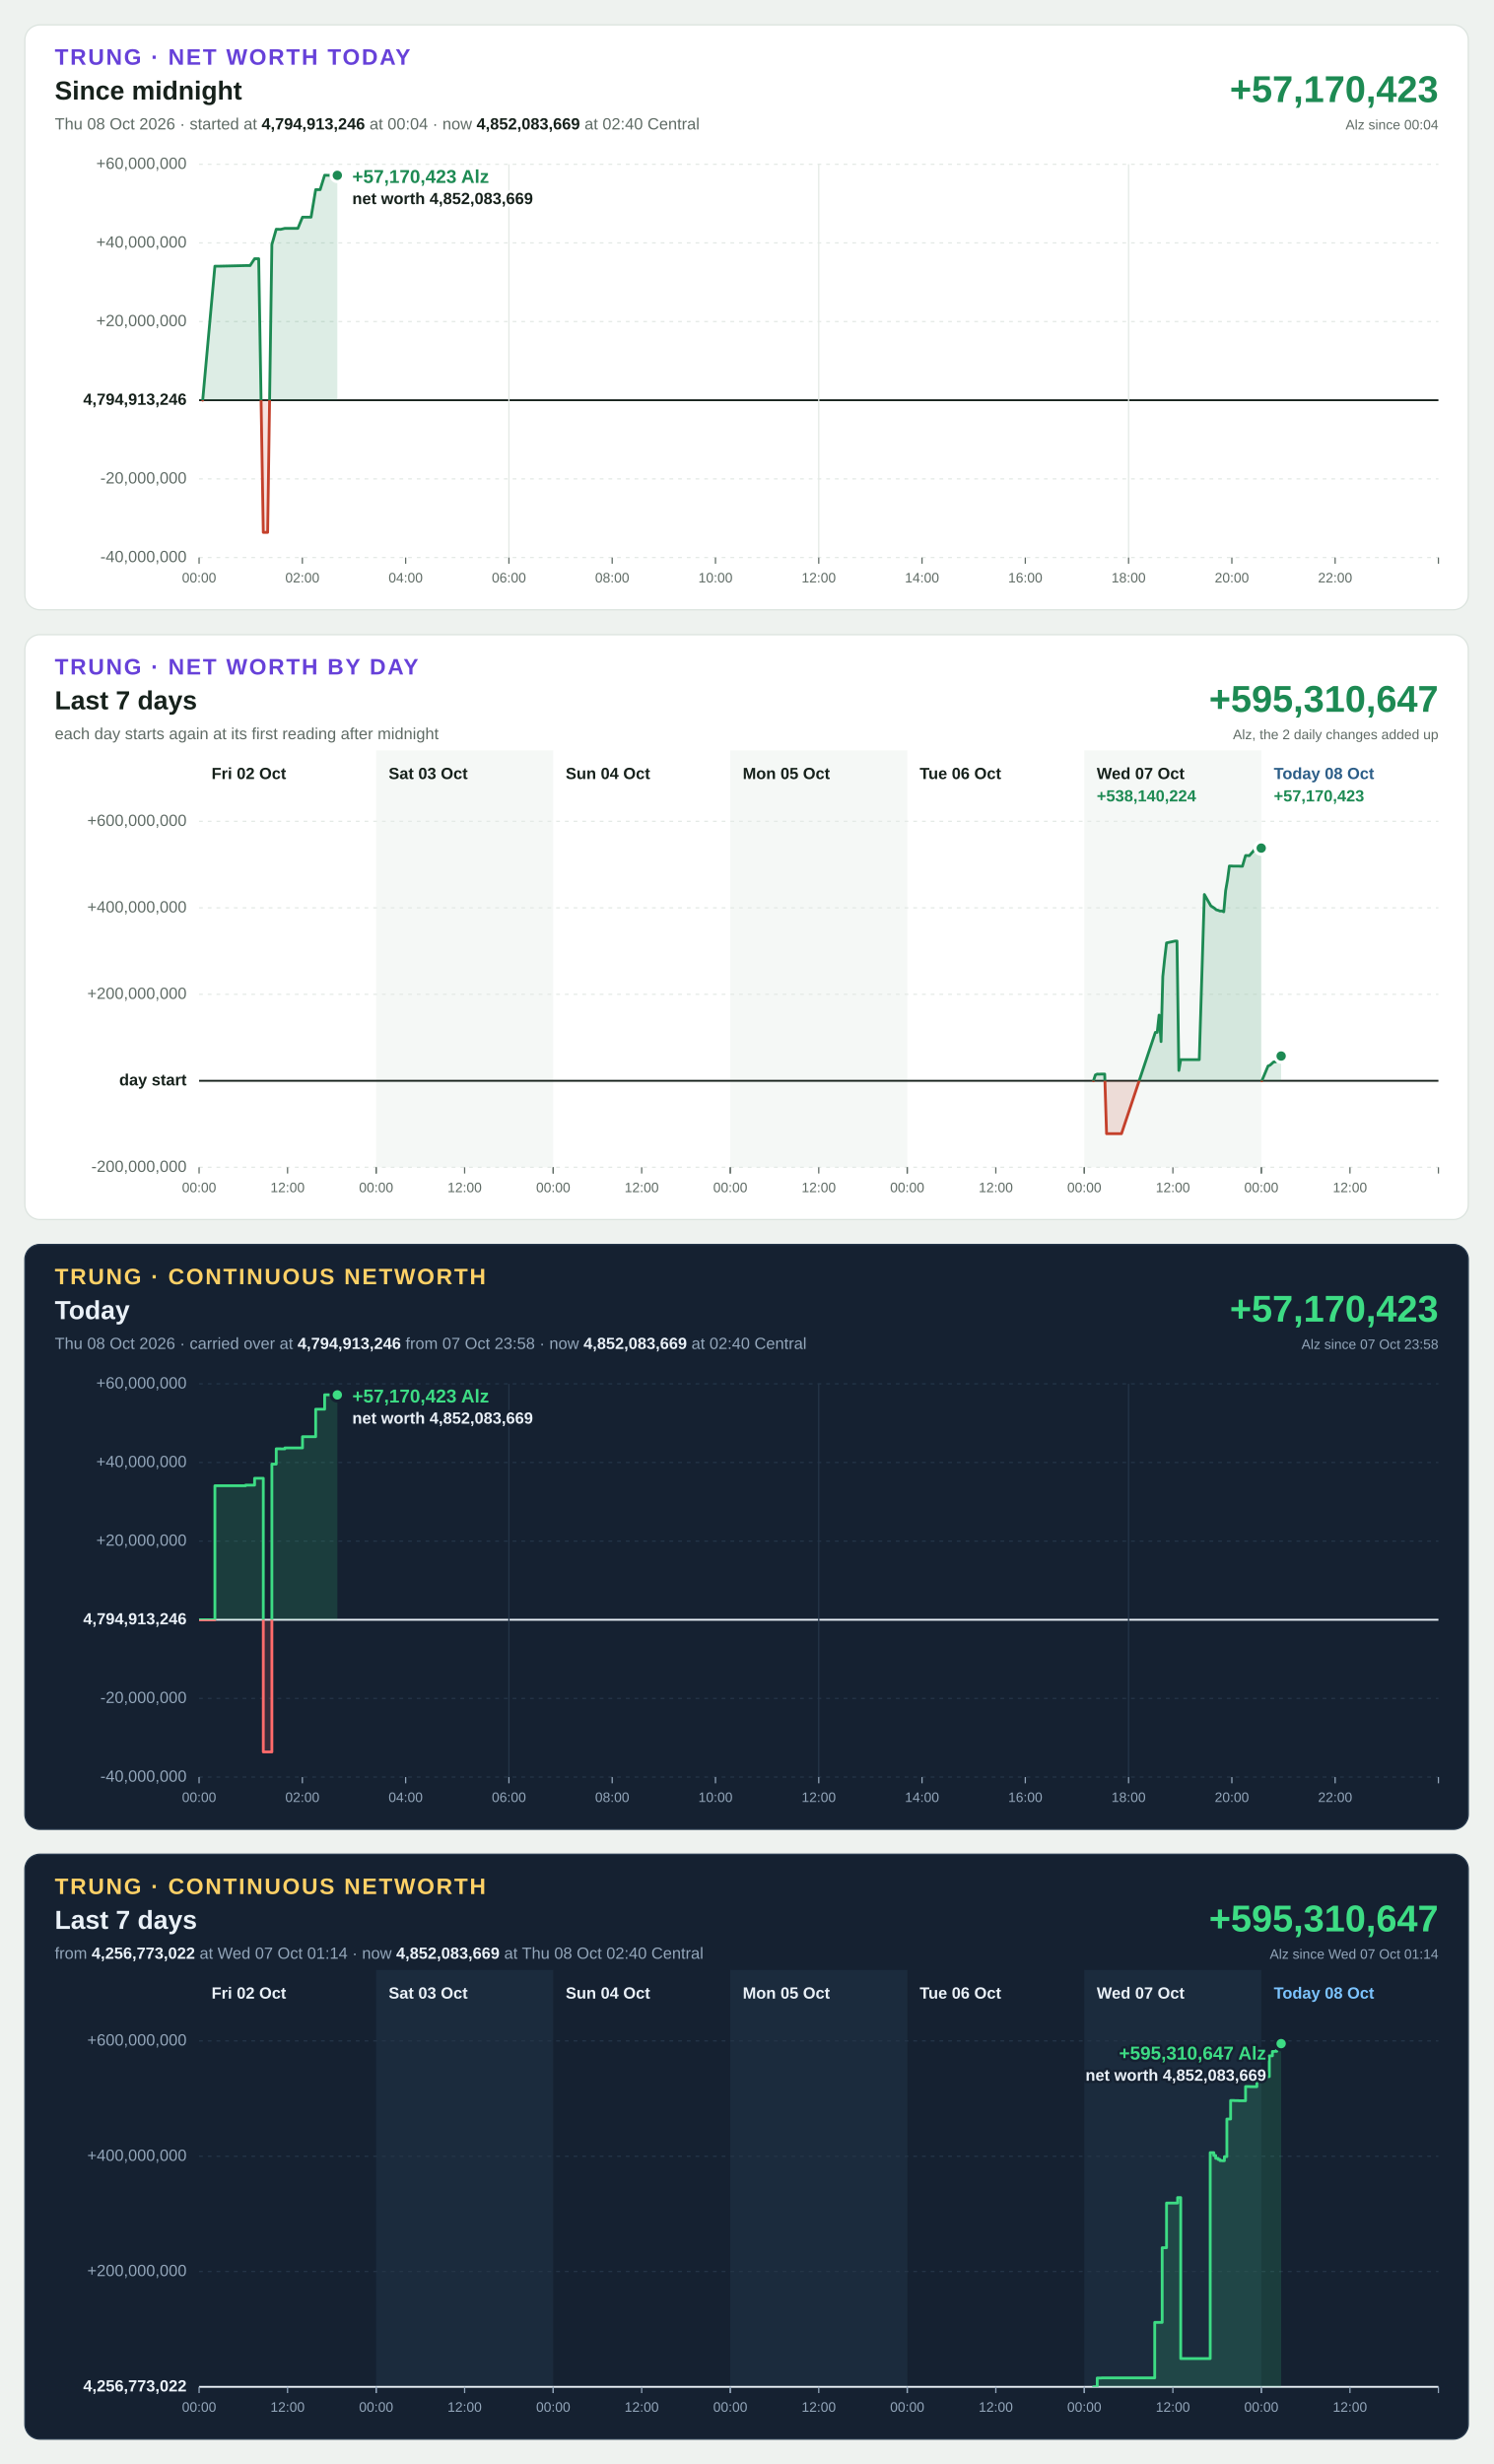
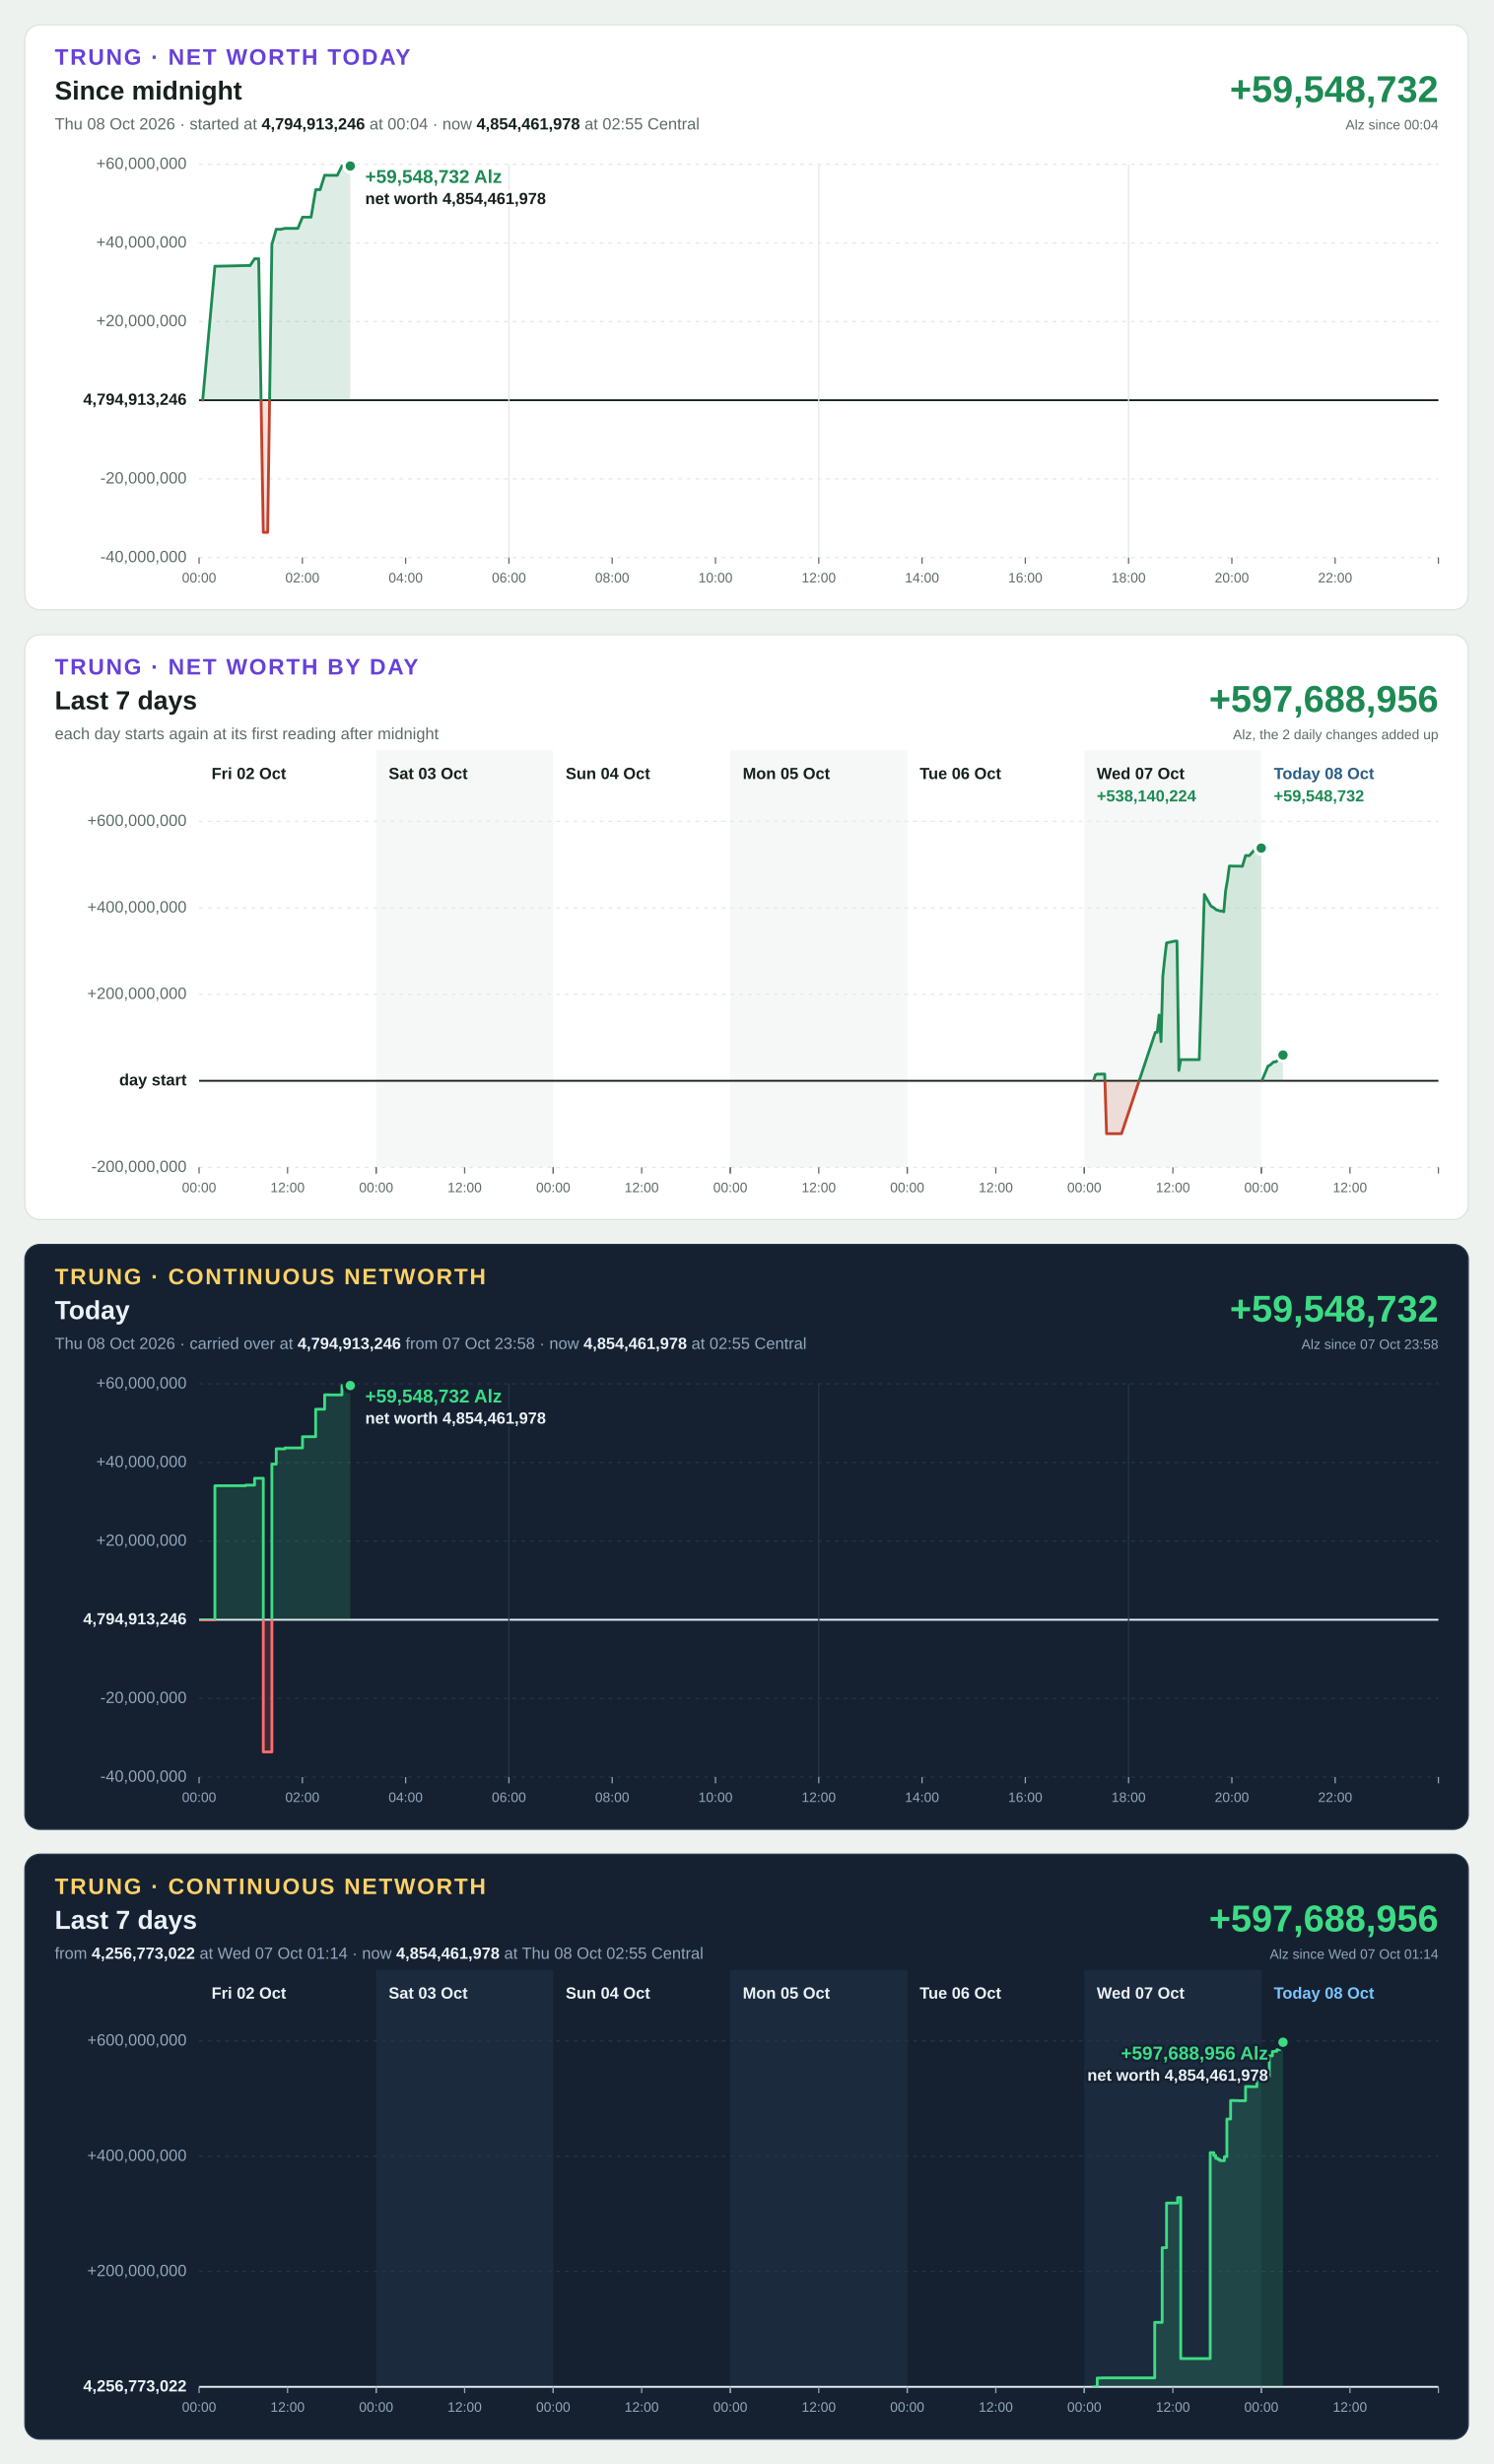
<svg xmlns="http://www.w3.org/2000/svg" width="1200" height="1980" viewBox="0 0 1200 1980" font-family="Segoe UI, Helvetica Neue, Arial, sans-serif" font-size="13" style="font-variant-numeric: tabular-nums">
  <rect width="1200" height="1980" fill="#eef2ef" />
  <g transform="translate(20,20)">
    <rect width="1160" height="470" rx="12" fill="#ffffff" stroke="#dbe3de" />
    <text x="24" y="32" font-size="18" font-weight="700" letter-spacing="1.4" fill="#6741d9">TRUNG · NET WORTH TODAY</text>
    <text x="24" y="60" font-size="21" font-weight="700" fill="#16211b">Since midnight</text>
-     <text x="24" y="84" fill="#5f6b65">Thu 08 Oct 2026 · started at <tspan font-weight="700" fill="#16211b">4,794,913,246</tspan> at 00:04 · now <tspan font-weight="700" fill="#16211b">4,852,083,669</tspan> at 02:40 Central</text>
-     <text x="1136" y="62" font-size="30" font-weight="700" text-anchor="end" fill="#1d8a53">+57,170,423</text>
+     <text x="24" y="84" fill="#5f6b65">Thu 08 Oct 2026 · started at <tspan font-weight="700" fill="#16211b">4,794,913,246</tspan> at 00:04 · now <tspan font-weight="700" fill="#16211b">4,854,461,978</tspan> at 02:55 Central</text>
+     <text x="1136" y="62" font-size="30" font-weight="700" text-anchor="end" fill="#1d8a53">+59,548,732</text>
    <text x="1136" y="84" font-size="11" text-anchor="end" fill="#5f6b65">Alz since 00:04</text>
    <line x1="140" x2="1136" y1="428.0" y2="428.0" stroke="#e3e9e5" stroke-width="1" stroke-dasharray="3 4" />
    <text x="130" y="428.0" text-anchor="end" dominant-baseline="middle" font-weight="400" fill="#5f6b65">-40,000,000</text>
    <line x1="140" x2="1136" y1="364.8" y2="364.8" stroke="#e3e9e5" stroke-width="1" stroke-dasharray="3 4" />
    <text x="130" y="364.8" text-anchor="end" dominant-baseline="middle" font-weight="400" fill="#5f6b65">-20,000,000</text>
    <line x1="140" x2="1136" y1="301.6" y2="301.6" stroke="#16211b" stroke-width="1.5" />
    <text x="130" y="301.6" text-anchor="end" dominant-baseline="middle" font-weight="700" fill="#16211b">4,794,913,246</text>
    <line x1="140" x2="1136" y1="238.4" y2="238.4" stroke="#e3e9e5" stroke-width="1" stroke-dasharray="3 4" />
    <text x="130" y="238.4" text-anchor="end" dominant-baseline="middle" font-weight="400" fill="#5f6b65">+20,000,000</text>
    <line x1="140" x2="1136" y1="175.2" y2="175.2" stroke="#e3e9e5" stroke-width="1" stroke-dasharray="3 4" />
    <text x="130" y="175.2" text-anchor="end" dominant-baseline="middle" font-weight="400" fill="#5f6b65">+40,000,000</text>
    <line x1="140" x2="1136" y1="112.0" y2="112.0" stroke="#e3e9e5" stroke-width="1" stroke-dasharray="3 4" />
    <text x="130" y="112.0" text-anchor="end" dominant-baseline="middle" font-weight="400" fill="#5f6b65">+60,000,000</text>
    <line x1="140.0" x2="140.0" y1="428" y2="433" stroke="#5f6b65" stroke-width="1" />
    <text x="140.0" y="448" font-size="11" text-anchor="middle" fill="#5f6b65">00:00</text>
    <line x1="223.0" x2="223.0" y1="428" y2="433" stroke="#5f6b65" stroke-width="1" />
    <text x="223.0" y="448" font-size="11" text-anchor="middle" fill="#5f6b65">02:00</text>
    <line x1="306.0" x2="306.0" y1="428" y2="433" stroke="#5f6b65" stroke-width="1" />
    <text x="306.0" y="448" font-size="11" text-anchor="middle" fill="#5f6b65">04:00</text>
    <line x1="389.0" x2="389.0" y1="112" y2="428" stroke="#e3e9e5" stroke-width="1" />
    <line x1="389.0" x2="389.0" y1="428" y2="433" stroke="#5f6b65" stroke-width="1" />
    <text x="389.0" y="448" font-size="11" text-anchor="middle" fill="#5f6b65">06:00</text>
    <line x1="472.0" x2="472.0" y1="428" y2="433" stroke="#5f6b65" stroke-width="1" />
    <text x="472.0" y="448" font-size="11" text-anchor="middle" fill="#5f6b65">08:00</text>
    <line x1="555.0" x2="555.0" y1="428" y2="433" stroke="#5f6b65" stroke-width="1" />
    <text x="555.0" y="448" font-size="11" text-anchor="middle" fill="#5f6b65">10:00</text>
    <line x1="638.0" x2="638.0" y1="112" y2="428" stroke="#e3e9e5" stroke-width="1" />
    <line x1="638.0" x2="638.0" y1="428" y2="433" stroke="#5f6b65" stroke-width="1" />
    <text x="638.0" y="448" font-size="11" text-anchor="middle" fill="#5f6b65">12:00</text>
    <line x1="721.0" x2="721.0" y1="428" y2="433" stroke="#5f6b65" stroke-width="1" />
    <text x="721.0" y="448" font-size="11" text-anchor="middle" fill="#5f6b65">14:00</text>
    <line x1="804.0" x2="804.0" y1="428" y2="433" stroke="#5f6b65" stroke-width="1" />
    <text x="804.0" y="448" font-size="11" text-anchor="middle" fill="#5f6b65">16:00</text>
    <line x1="887.0" x2="887.0" y1="112" y2="428" stroke="#e3e9e5" stroke-width="1" />
    <line x1="887.0" x2="887.0" y1="428" y2="433" stroke="#5f6b65" stroke-width="1" />
    <text x="887.0" y="448" font-size="11" text-anchor="middle" fill="#5f6b65">18:00</text>
    <line x1="970.0" x2="970.0" y1="428" y2="433" stroke="#5f6b65" stroke-width="1" />
    <text x="970.0" y="448" font-size="11" text-anchor="middle" fill="#5f6b65">20:00</text>
    <line x1="1053.0" x2="1053.0" y1="428" y2="433" stroke="#5f6b65" stroke-width="1" />
    <text x="1053.0" y="448" font-size="11" text-anchor="middle" fill="#5f6b65">22:00</text>
    <line x1="1136.0" x2="1136.0" y1="428" y2="433" stroke="#5f6b65" stroke-width="1" />
    <defs>
-       <path id="shape-today" d="M142.9 301.6L142.9 301.6L152.7 193.9L156.2 193.9L177.4 193.4L181.0 193.4L184.6 187.9L187.9 187.9L191.6 407.8L195.1 407.8L198.5 176.5L202.0 164.2L205.6 164.3L208.9 163.5L212.6 163.5L216.2 163.5L219.4 163.5L223.1 154.5L226.6 154.5L230.0 154.5L233.7 132.4L237.3 132.4L240.9 120.8L244.4 120.9L248.0 120.9L251.1 120.9L251.1 301.6Z" />
-       <path id="line-today" d="M142.9 301.6L152.7 193.9L156.2 193.9L177.4 193.4L181.0 193.4L184.6 187.9L187.9 187.9L191.6 407.8L195.1 407.8L198.5 176.5L202.0 164.2L205.6 164.3L208.9 163.5L212.6 163.5L216.2 163.5L219.4 163.5L223.1 154.5L226.6 154.5L230.0 154.5L233.7 132.4L237.3 132.4L240.9 120.8L244.4 120.9L248.0 120.9L251.1 120.9" />
+       <path id="shape-today" d="M142.9 301.6L142.9 301.6L152.7 193.9L156.2 193.9L177.4 193.4L181.0 193.4L184.6 187.9L187.9 187.9L191.6 407.8L195.1 407.8L198.5 176.5L202.0 164.2L205.6 164.3L208.9 163.5L212.6 163.5L216.2 163.5L219.4 163.5L223.1 154.5L226.6 154.5L230.0 154.5L233.7 132.4L237.3 132.4L240.9 120.8L244.4 120.9L248.0 120.9L251.1 120.9L254.8 113.4L258.4 113.4L261.5 113.4L261.5 301.6Z" />
+       <path id="line-today" d="M142.9 301.6L152.7 193.9L156.2 193.9L177.4 193.4L181.0 193.4L184.6 187.9L187.9 187.9L191.6 407.8L195.1 407.8L198.5 176.5L202.0 164.2L205.6 164.3L208.9 163.5L212.6 163.5L216.2 163.5L219.4 163.5L223.1 154.5L226.6 154.5L230.0 154.5L233.7 132.4L237.3 132.4L240.9 120.8L244.4 120.9L248.0 120.9L251.1 120.9L254.8 113.4L258.4 113.4L261.5 113.4" />
      <clipPath id="up-today">
        <rect x="140" y="112" width="996" height="189.6" />
      </clipPath>
      <clipPath id="down-today">
        <rect x="140" y="301.6" width="996" height="126.4" />
      </clipPath>
    </defs>
    <use href="#shape-today" fill="#1d8a53" fill-opacity="0.15" clip-path="url(#up-today)" />
    <use href="#line-today" fill="none" stroke="#1d8a53" stroke-width="2.25" stroke-linejoin="round" stroke-linecap="round" clip-path="url(#up-today)" />
    <use href="#shape-today" fill="#c4402b" fill-opacity="0.15" clip-path="url(#down-today)" />
    <use href="#line-today" fill="none" stroke="#c4402b" stroke-width="2.25" stroke-linejoin="round" stroke-linecap="round" clip-path="url(#down-today)" />
-     <circle cx="251.1" cy="120.9" r="5" fill="#1d8a53" stroke="#ffffff" stroke-width="2.5" />
-     <text x="263.1" y="127.0" text-anchor="start" font-size="15" font-weight="700" fill="#1d8a53" stroke="#ffffff" stroke-width="4" stroke-linejoin="round" paint-order="stroke">+57,170,423 Alz</text>
-     <text x="263.1" y="144.0" text-anchor="start" font-size="13" font-weight="600" fill="#16211b" stroke="#ffffff" stroke-width="4" stroke-linejoin="round" paint-order="stroke">net worth 4,852,083,669</text>
+     <circle cx="261.5" cy="113.4" r="5" fill="#1d8a53" stroke="#ffffff" stroke-width="2.5" />
+     <text x="273.5" y="127.0" text-anchor="start" font-size="15" font-weight="700" fill="#1d8a53" stroke="#ffffff" stroke-width="4" stroke-linejoin="round" paint-order="stroke">+59,548,732 Alz</text>
+     <text x="273.5" y="144.0" text-anchor="start" font-size="13" font-weight="600" fill="#16211b" stroke="#ffffff" stroke-width="4" stroke-linejoin="round" paint-order="stroke">net worth 4,854,461,978</text>
  </g>
  <g transform="translate(20,510)">
    <rect width="1160" height="470" rx="12" fill="#ffffff" stroke="#dbe3de" />
    <text x="24" y="32" font-size="18" font-weight="700" letter-spacing="1.4" fill="#6741d9">TRUNG · NET WORTH BY DAY</text>
    <text x="24" y="60" font-size="21" font-weight="700" fill="#16211b">Last 7 days</text>
    <text x="24" y="84" fill="#5f6b65">each day starts again at its first reading after midnight</text>
-     <text x="1136" y="62" font-size="30" font-weight="700" text-anchor="end" fill="#1d8a53">+595,310,647</text>
+     <text x="1136" y="62" font-size="30" font-weight="700" text-anchor="end" fill="#1d8a53">+597,688,956</text>
    <text x="1136" y="84" font-size="11" text-anchor="end" fill="#5f6b65">Alz, the 2 daily changes added up</text>
    <rect x="282.3" y="93" width="142.3" height="335" fill="#f5f8f6" />
    <rect x="566.9" y="93" width="142.3" height="335" fill="#f5f8f6" />
    <rect x="851.4" y="93" width="142.3" height="335" fill="#f5f8f6" />
    <line x1="140" x2="1136" y1="428.0" y2="428.0" stroke="#e3e9e5" stroke-width="1" stroke-dasharray="3 4" />
    <text x="130" y="428.0" text-anchor="end" dominant-baseline="middle" font-weight="400" fill="#5f6b65">-200,000,000</text>
    <line x1="140" x2="1136" y1="358.5" y2="358.5" stroke="#16211b" stroke-width="1.5" />
    <text x="130" y="358.5" text-anchor="end" dominant-baseline="middle" font-weight="700" fill="#16211b">day start</text>
    <line x1="140" x2="1136" y1="289.0" y2="289.0" stroke="#e3e9e5" stroke-width="1" stroke-dasharray="3 4" />
    <text x="130" y="289.0" text-anchor="end" dominant-baseline="middle" font-weight="400" fill="#5f6b65">+200,000,000</text>
    <line x1="140" x2="1136" y1="219.5" y2="219.5" stroke="#e3e9e5" stroke-width="1" stroke-dasharray="3 4" />
    <text x="130" y="219.5" text-anchor="end" dominant-baseline="middle" font-weight="400" fill="#5f6b65">+400,000,000</text>
    <line x1="140" x2="1136" y1="150.0" y2="150.0" stroke="#e3e9e5" stroke-width="1" stroke-dasharray="3 4" />
    <text x="130" y="150.0" text-anchor="end" dominant-baseline="middle" font-weight="400" fill="#5f6b65">+600,000,000</text>
    <text x="150.0" y="116" font-weight="700" fill="#16211b">Fri 02 Oct</text>
    <line x1="140.0" x2="140.0" y1="428" y2="433" stroke="#5f6b65" stroke-width="1" />
    <text x="140.0" y="448" font-size="11" text-anchor="middle" fill="#5f6b65">00:00</text>
    <line x1="211.1" x2="211.1" y1="428" y2="433" stroke="#5f6b65" stroke-width="1" />
    <text x="211.1" y="448" font-size="11" text-anchor="middle" fill="#5f6b65">12:00</text>
    <line x1="282.3" x2="282.3" y1="428" y2="433" stroke="#5f6b65" stroke-width="1" />
    <text x="292.3" y="116" font-weight="700" fill="#16211b">Sat 03 Oct</text>
    <line x1="282.3" x2="282.3" y1="428" y2="433" stroke="#5f6b65" stroke-width="1" />
    <text x="282.3" y="448" font-size="11" text-anchor="middle" fill="#5f6b65">00:00</text>
    <line x1="353.4" x2="353.4" y1="428" y2="433" stroke="#5f6b65" stroke-width="1" />
    <text x="353.4" y="448" font-size="11" text-anchor="middle" fill="#5f6b65">12:00</text>
    <line x1="424.6" x2="424.6" y1="428" y2="433" stroke="#5f6b65" stroke-width="1" />
    <text x="434.6" y="116" font-weight="700" fill="#16211b">Sun 04 Oct</text>
    <line x1="424.6" x2="424.6" y1="428" y2="433" stroke="#5f6b65" stroke-width="1" />
    <text x="424.6" y="448" font-size="11" text-anchor="middle" fill="#5f6b65">00:00</text>
    <line x1="495.7" x2="495.7" y1="428" y2="433" stroke="#5f6b65" stroke-width="1" />
    <text x="495.7" y="448" font-size="11" text-anchor="middle" fill="#5f6b65">12:00</text>
    <line x1="566.9" x2="566.9" y1="428" y2="433" stroke="#5f6b65" stroke-width="1" />
    <text x="576.9" y="116" font-weight="700" fill="#16211b">Mon 05 Oct</text>
    <line x1="566.9" x2="566.9" y1="428" y2="433" stroke="#5f6b65" stroke-width="1" />
    <text x="566.9" y="448" font-size="11" text-anchor="middle" fill="#5f6b65">00:00</text>
    <line x1="638.0" x2="638.0" y1="428" y2="433" stroke="#5f6b65" stroke-width="1" />
    <text x="638.0" y="448" font-size="11" text-anchor="middle" fill="#5f6b65">12:00</text>
    <line x1="709.1" x2="709.1" y1="428" y2="433" stroke="#5f6b65" stroke-width="1" />
    <text x="719.1" y="116" font-weight="700" fill="#16211b">Tue 06 Oct</text>
    <line x1="709.1" x2="709.1" y1="428" y2="433" stroke="#5f6b65" stroke-width="1" />
    <text x="709.1" y="448" font-size="11" text-anchor="middle" fill="#5f6b65">00:00</text>
    <line x1="780.3" x2="780.3" y1="428" y2="433" stroke="#5f6b65" stroke-width="1" />
    <text x="780.3" y="448" font-size="11" text-anchor="middle" fill="#5f6b65">12:00</text>
    <line x1="851.4" x2="851.4" y1="428" y2="433" stroke="#5f6b65" stroke-width="1" />
    <text x="861.4" y="116" font-weight="700" fill="#16211b">Wed 07 Oct</text>
    <line x1="851.4" x2="851.4" y1="428" y2="433" stroke="#5f6b65" stroke-width="1" />
    <text x="851.4" y="448" font-size="11" text-anchor="middle" fill="#5f6b65">00:00</text>
    <line x1="922.6" x2="922.6" y1="428" y2="433" stroke="#5f6b65" stroke-width="1" />
    <text x="922.6" y="448" font-size="11" text-anchor="middle" fill="#5f6b65">12:00</text>
    <line x1="993.7" x2="993.7" y1="428" y2="433" stroke="#5f6b65" stroke-width="1" />
    <text x="861.4" y="134" font-weight="700" fill="#1d8a53">+538,140,224</text>
    <defs>
      <path id="shape-day5" d="M858.8 358.5L858.8 358.5L860.3 353.8L861.8 353.1L863.3 353.2L864.8 353.1L866.3 353.1L867.8 353.1L869.3 401.0L870.8 401.0L872.3 401.0L873.8 401.0L875.3 401.0L876.8 401.0L878.3 401.0L879.8 401.0L881.3 401.0L908.5 319.6L910.0 319.6L911.5 305.7L913.1 327.0L914.5 274.7L916.0 260.4L917.5 247.7L924.4 246.2L925.9 246.2L927.4 350.2L928.9 341.5L930.4 341.5L931.9 341.5L933.4 341.5L934.9 341.5L936.4 341.5L937.9 341.5L939.3 341.5L940.8 341.5L942.3 341.5L943.8 341.5L947.9 208.8L953.1 217.9L956.0 219.8L957.5 221.1L959.0 221.5L960.5 222.1L962.0 222.0L963.5 222.7L965.0 205.7L966.5 197.1L968.0 185.9L969.5 185.9L971.0 186.0L972.5 186.0L974.0 186.0L975.5 186.0L977.1 186.1L978.5 186.1L981.0 177.5L982.5 177.5L984.0 177.6L989.1 171.9L990.6 172.0L992.1 172.3L993.6 171.5L993.6 358.5Z" />
      <path id="line-day5" d="M858.8 358.5L860.3 353.8L861.8 353.1L863.3 353.2L864.8 353.1L866.3 353.1L867.8 353.1L869.3 401.0L870.8 401.0L872.3 401.0L873.8 401.0L875.3 401.0L876.8 401.0L878.3 401.0L879.8 401.0L881.3 401.0L908.5 319.6L910.0 319.6L911.5 305.7L913.1 327.0L914.5 274.7L916.0 260.4L917.5 247.7L924.4 246.2L925.9 246.2L927.4 350.2L928.9 341.5L930.4 341.5L931.9 341.5L933.4 341.5L934.9 341.5L936.4 341.5L937.9 341.5L939.3 341.5L940.8 341.5L942.3 341.5L943.8 341.5L947.9 208.8L953.1 217.9L956.0 219.8L957.5 221.1L959.0 221.5L960.5 222.1L962.0 222.0L963.5 222.7L965.0 205.7L966.5 197.1L968.0 185.9L969.5 185.9L971.0 186.0L972.5 186.0L974.0 186.0L975.5 186.0L977.1 186.1L978.5 186.1L981.0 177.5L982.5 177.5L984.0 177.6L989.1 171.9L990.6 172.0L992.1 172.3L993.6 171.5" />
      <clipPath id="up-day5">
        <rect x="140" y="150" width="996" height="208.5" />
      </clipPath>
      <clipPath id="down-day5">
        <rect x="140" y="358.5" width="996" height="69.5" />
      </clipPath>
    </defs>
    <use href="#shape-day5" fill="#1d8a53" fill-opacity="0.15" clip-path="url(#up-day5)" />
    <use href="#line-day5" fill="none" stroke="#1d8a53" stroke-width="2.25" stroke-linejoin="round" stroke-linecap="round" clip-path="url(#up-day5)" />
    <use href="#shape-day5" fill="#c4402b" fill-opacity="0.15" clip-path="url(#down-day5)" />
    <use href="#line-day5" fill="none" stroke="#c4402b" stroke-width="2.25" stroke-linejoin="round" stroke-linecap="round" clip-path="url(#down-day5)" />
    <circle cx="993.6" cy="171.5" r="5" fill="#1d8a53" stroke="#ffffff" stroke-width="2.5" />
    <text x="1003.7" y="116" font-weight="700" fill="#2b5d87">Today 08 Oct</text>
    <line x1="993.7" x2="993.7" y1="428" y2="433" stroke="#5f6b65" stroke-width="1" />
    <text x="993.7" y="448" font-size="11" text-anchor="middle" fill="#5f6b65">00:00</text>
    <line x1="1064.9" x2="1064.9" y1="428" y2="433" stroke="#5f6b65" stroke-width="1" />
    <text x="1064.9" y="448" font-size="11" text-anchor="middle" fill="#5f6b65">12:00</text>
    <line x1="1136.0" x2="1136.0" y1="428" y2="433" stroke="#5f6b65" stroke-width="1" />
-     <text x="1003.7" y="134" font-weight="700" fill="#1d8a53">+57,170,423</text>
-     <defs>
-       <path id="shape-day6" d="M994.1 358.5L994.1 358.5L999.1 346.6L1000.6 346.0L1002.1 344.7L1003.6 343.3L1005.1 343.3L1006.6 342.3L1008.1 338.6L1009.6 338.6L1009.6 358.5Z" />
-       <path id="line-day6" d="M994.1 358.5L999.1 346.6L1000.6 346.0L1002.1 344.7L1003.6 343.3L1005.1 343.3L1006.6 342.3L1008.1 338.6L1009.6 338.6" />
+     <text x="1003.7" y="134" font-weight="700" fill="#1d8a53">+59,548,732</text>
+     <defs>
+       <path id="shape-day6" d="M994.1 358.5L994.1 358.5L999.1 346.6L1000.6 346.0L1002.1 344.7L1003.6 343.3L1005.1 343.3L1006.6 342.3L1008.1 338.6L1009.6 338.6L1011.1 337.8L1011.1 358.5Z" />
+       <path id="line-day6" d="M994.1 358.5L999.1 346.6L1000.6 346.0L1002.1 344.7L1003.6 343.3L1005.1 343.3L1006.6 342.3L1008.1 338.6L1009.6 338.6L1011.1 337.8" />
      <clipPath id="up-day6">
        <rect x="140" y="150" width="996" height="208.5" />
      </clipPath>
      <clipPath id="down-day6">
        <rect x="140" y="358.5" width="996" height="69.5" />
      </clipPath>
    </defs>
    <use href="#shape-day6" fill="#1d8a53" fill-opacity="0.15" clip-path="url(#up-day6)" />
    <use href="#line-day6" fill="none" stroke="#1d8a53" stroke-width="2.25" stroke-linejoin="round" stroke-linecap="round" clip-path="url(#up-day6)" />
    <use href="#shape-day6" fill="#c4402b" fill-opacity="0.15" clip-path="url(#down-day6)" />
    <use href="#line-day6" fill="none" stroke="#c4402b" stroke-width="2.25" stroke-linejoin="round" stroke-linecap="round" clip-path="url(#down-day6)" />
-     <circle cx="1009.6" cy="338.6" r="5" fill="#1d8a53" stroke="#ffffff" stroke-width="2.5" />
+     <circle cx="1011.1" cy="337.8" r="5" fill="#1d8a53" stroke="#ffffff" stroke-width="2.5" />
  </g>
  <g transform="translate(20,1000)">
    <rect width="1160" height="470" rx="12" fill="#152131" stroke="#24364a" />
    <text x="24" y="32" font-size="18" font-weight="700" letter-spacing="1.4" fill="#ffd166">TRUNG · CONTINUOUS NETWORTH</text>
    <text x="24" y="60" font-size="21" font-weight="700" fill="#eaf1f8">Today</text>
-     <text x="24" y="84" fill="#93a6ba">Thu 08 Oct 2026 · carried over at <tspan font-weight="700" fill="#eaf1f8">4,794,913,246</tspan> from 07 Oct 23:58 · now <tspan font-weight="700" fill="#eaf1f8">4,852,083,669</tspan> at 02:40 Central</text>
-     <text x="1136" y="62" font-size="30" font-weight="700" text-anchor="end" fill="#3ddc84">+57,170,423</text>
+     <text x="24" y="84" fill="#93a6ba">Thu 08 Oct 2026 · carried over at <tspan font-weight="700" fill="#eaf1f8">4,794,913,246</tspan> from 07 Oct 23:58 · now <tspan font-weight="700" fill="#eaf1f8">4,854,461,978</tspan> at 02:55 Central</text>
+     <text x="1136" y="62" font-size="30" font-weight="700" text-anchor="end" fill="#3ddc84">+59,548,732</text>
    <text x="1136" y="84" font-size="11" text-anchor="end" fill="#93a6ba">Alz since 07 Oct 23:58</text>
    <line x1="140" x2="1136" y1="428.0" y2="428.0" stroke="#243548" stroke-width="1" stroke-dasharray="3 4" />
    <text x="130" y="428.0" text-anchor="end" dominant-baseline="middle" font-weight="400" fill="#93a6ba">-40,000,000</text>
    <line x1="140" x2="1136" y1="364.8" y2="364.8" stroke="#243548" stroke-width="1" stroke-dasharray="3 4" />
    <text x="130" y="364.8" text-anchor="end" dominant-baseline="middle" font-weight="400" fill="#93a6ba">-20,000,000</text>
    <line x1="140" x2="1136" y1="301.6" y2="301.6" stroke="#eaf1f8" stroke-width="1.5" />
    <text x="130" y="301.6" text-anchor="end" dominant-baseline="middle" font-weight="700" fill="#eaf1f8">4,794,913,246</text>
    <line x1="140" x2="1136" y1="238.4" y2="238.4" stroke="#243548" stroke-width="1" stroke-dasharray="3 4" />
    <text x="130" y="238.4" text-anchor="end" dominant-baseline="middle" font-weight="400" fill="#93a6ba">+20,000,000</text>
    <line x1="140" x2="1136" y1="175.2" y2="175.2" stroke="#243548" stroke-width="1" stroke-dasharray="3 4" />
    <text x="130" y="175.2" text-anchor="end" dominant-baseline="middle" font-weight="400" fill="#93a6ba">+40,000,000</text>
    <line x1="140" x2="1136" y1="112.0" y2="112.0" stroke="#243548" stroke-width="1" stroke-dasharray="3 4" />
    <text x="130" y="112.0" text-anchor="end" dominant-baseline="middle" font-weight="400" fill="#93a6ba">+60,000,000</text>
    <line x1="140.0" x2="140.0" y1="428" y2="433" stroke="#93a6ba" stroke-width="1" />
    <text x="140.0" y="448" font-size="11" text-anchor="middle" fill="#93a6ba">00:00</text>
    <line x1="223.0" x2="223.0" y1="428" y2="433" stroke="#93a6ba" stroke-width="1" />
    <text x="223.0" y="448" font-size="11" text-anchor="middle" fill="#93a6ba">02:00</text>
    <line x1="306.0" x2="306.0" y1="428" y2="433" stroke="#93a6ba" stroke-width="1" />
    <text x="306.0" y="448" font-size="11" text-anchor="middle" fill="#93a6ba">04:00</text>
    <line x1="389.0" x2="389.0" y1="112" y2="428" stroke="#243548" stroke-width="1" />
    <line x1="389.0" x2="389.0" y1="428" y2="433" stroke="#93a6ba" stroke-width="1" />
    <text x="389.0" y="448" font-size="11" text-anchor="middle" fill="#93a6ba">06:00</text>
    <line x1="472.0" x2="472.0" y1="428" y2="433" stroke="#93a6ba" stroke-width="1" />
    <text x="472.0" y="448" font-size="11" text-anchor="middle" fill="#93a6ba">08:00</text>
    <line x1="555.0" x2="555.0" y1="428" y2="433" stroke="#93a6ba" stroke-width="1" />
    <text x="555.0" y="448" font-size="11" text-anchor="middle" fill="#93a6ba">10:00</text>
    <line x1="638.0" x2="638.0" y1="112" y2="428" stroke="#243548" stroke-width="1" />
    <line x1="638.0" x2="638.0" y1="428" y2="433" stroke="#93a6ba" stroke-width="1" />
    <text x="638.0" y="448" font-size="11" text-anchor="middle" fill="#93a6ba">12:00</text>
    <line x1="721.0" x2="721.0" y1="428" y2="433" stroke="#93a6ba" stroke-width="1" />
    <text x="721.0" y="448" font-size="11" text-anchor="middle" fill="#93a6ba">14:00</text>
    <line x1="804.0" x2="804.0" y1="428" y2="433" stroke="#93a6ba" stroke-width="1" />
    <text x="804.0" y="448" font-size="11" text-anchor="middle" fill="#93a6ba">16:00</text>
    <line x1="887.0" x2="887.0" y1="112" y2="428" stroke="#243548" stroke-width="1" />
    <line x1="887.0" x2="887.0" y1="428" y2="433" stroke="#93a6ba" stroke-width="1" />
    <text x="887.0" y="448" font-size="11" text-anchor="middle" fill="#93a6ba">18:00</text>
    <line x1="970.0" x2="970.0" y1="428" y2="433" stroke="#93a6ba" stroke-width="1" />
    <text x="970.0" y="448" font-size="11" text-anchor="middle" fill="#93a6ba">20:00</text>
    <line x1="1053.0" x2="1053.0" y1="428" y2="433" stroke="#93a6ba" stroke-width="1" />
    <text x="1053.0" y="448" font-size="11" text-anchor="middle" fill="#93a6ba">22:00</text>
    <line x1="1136.0" x2="1136.0" y1="428" y2="433" stroke="#93a6ba" stroke-width="1" />
    <defs>
-       <path id="shape-flow-today" d="M140.0 301.6L140.0 301.6L152.7 301.6L152.7 193.9L177.4 193.9L177.4 193.4L184.6 193.4L184.6 187.9L191.6 187.9L191.6 407.8L198.5 407.8L198.5 176.5L202.0 176.5L202.0 164.2L205.6 164.2L205.6 164.3L208.9 164.3L208.9 163.5L212.6 163.5L212.6 163.5L216.2 163.5L216.2 163.5L223.1 163.5L223.1 154.5L226.6 154.5L226.6 154.5L233.7 154.5L233.7 132.4L240.9 132.4L240.9 120.8L244.4 120.8L244.4 120.9L248.0 120.9L248.0 120.9L251.1 120.9L251.1 120.9L251.1 301.6Z" />
-       <path id="line-flow-today" d="M140.0 301.6L152.7 301.6L152.7 193.9L177.4 193.9L177.4 193.4L184.6 193.4L184.6 187.9L191.6 187.9L191.6 407.8L198.5 407.8L198.5 176.5L202.0 176.5L202.0 164.2L205.6 164.2L205.6 164.3L208.9 164.3L208.9 163.5L212.6 163.5L212.6 163.5L216.2 163.5L216.2 163.5L223.1 163.5L223.1 154.5L226.6 154.5L226.6 154.5L233.7 154.5L233.7 132.4L240.9 132.4L240.9 120.8L244.4 120.8L244.4 120.9L248.0 120.9L248.0 120.9L251.1 120.9L251.1 120.9" />
+       <path id="shape-flow-today" d="M140.0 301.6L140.0 301.6L152.7 301.6L152.7 193.9L177.4 193.9L177.4 193.4L184.6 193.4L184.6 187.9L191.6 187.9L191.6 407.8L198.5 407.8L198.5 176.5L202.0 176.5L202.0 164.2L205.6 164.2L205.6 164.3L208.9 164.3L208.9 163.5L212.6 163.5L212.6 163.5L216.2 163.5L216.2 163.5L223.1 163.5L223.1 154.5L226.6 154.5L226.6 154.5L233.7 154.5L233.7 132.4L240.9 132.4L240.9 120.8L244.4 120.8L244.4 120.9L248.0 120.9L248.0 120.9L254.8 120.9L254.8 113.4L258.4 113.4L258.4 113.4L261.5 113.4L261.5 113.4L261.5 301.6Z" />
+       <path id="line-flow-today" d="M140.0 301.6L152.7 301.6L152.7 193.9L177.4 193.9L177.4 193.4L184.6 193.4L184.6 187.9L191.6 187.9L191.6 407.8L198.5 407.8L198.5 176.5L202.0 176.5L202.0 164.2L205.6 164.2L205.6 164.3L208.9 164.3L208.9 163.5L212.6 163.5L212.6 163.5L216.2 163.5L216.2 163.5L223.1 163.5L223.1 154.5L226.6 154.5L226.6 154.5L233.7 154.5L233.7 132.4L240.9 132.4L240.9 120.8L244.4 120.8L244.4 120.9L248.0 120.9L248.0 120.9L254.8 120.9L254.8 113.4L258.4 113.4L258.4 113.4L261.5 113.4L261.5 113.4" />
      <clipPath id="up-flow-today">
        <rect x="140" y="112" width="996" height="189.6" />
      </clipPath>
      <clipPath id="down-flow-today">
        <rect x="140" y="301.6" width="996" height="126.4" />
      </clipPath>
    </defs>
    <use href="#shape-flow-today" fill="#3ddc84" fill-opacity="0.15" clip-path="url(#up-flow-today)" />
    <use href="#line-flow-today" fill="none" stroke="#3ddc84" stroke-width="2.25" stroke-linejoin="round" stroke-linecap="round" clip-path="url(#up-flow-today)" />
    <use href="#shape-flow-today" fill="#ff6b6b" fill-opacity="0.15" clip-path="url(#down-flow-today)" />
    <use href="#line-flow-today" fill="none" stroke="#ff6b6b" stroke-width="2.25" stroke-linejoin="round" stroke-linecap="round" clip-path="url(#down-flow-today)" />
-     <circle cx="251.1" cy="120.9" r="5" fill="#3ddc84" stroke="#152131" stroke-width="2.5" />
-     <text x="263.1" y="127.0" text-anchor="start" font-size="15" font-weight="700" fill="#3ddc84" stroke="#152131" stroke-width="4" stroke-linejoin="round" paint-order="stroke">+57,170,423 Alz</text>
-     <text x="263.1" y="144.0" text-anchor="start" font-size="13" font-weight="600" fill="#eaf1f8" stroke="#152131" stroke-width="4" stroke-linejoin="round" paint-order="stroke">net worth 4,852,083,669</text>
+     <circle cx="261.5" cy="113.4" r="5" fill="#3ddc84" stroke="#152131" stroke-width="2.5" />
+     <text x="273.5" y="127.0" text-anchor="start" font-size="15" font-weight="700" fill="#3ddc84" stroke="#152131" stroke-width="4" stroke-linejoin="round" paint-order="stroke">+59,548,732 Alz</text>
+     <text x="273.5" y="144.0" text-anchor="start" font-size="13" font-weight="600" fill="#eaf1f8" stroke="#152131" stroke-width="4" stroke-linejoin="round" paint-order="stroke">net worth 4,854,461,978</text>
  </g>
  <g transform="translate(20,1490)">
    <rect width="1160" height="470" rx="12" fill="#152131" stroke="#24364a" />
    <text x="24" y="32" font-size="18" font-weight="700" letter-spacing="1.4" fill="#ffd166">TRUNG · CONTINUOUS NETWORTH</text>
    <text x="24" y="60" font-size="21" font-weight="700" fill="#eaf1f8">Last 7 days</text>
-     <text x="24" y="84" fill="#93a6ba">from <tspan font-weight="700" fill="#eaf1f8">4,256,773,022</tspan> at Wed 07 Oct 01:14 · now <tspan font-weight="700" fill="#eaf1f8">4,852,083,669</tspan> at Thu 08 Oct 02:40 Central</text>
-     <text x="1136" y="62" font-size="30" font-weight="700" text-anchor="end" fill="#3ddc84">+595,310,647</text>
+     <text x="24" y="84" fill="#93a6ba">from <tspan font-weight="700" fill="#eaf1f8">4,256,773,022</tspan> at Wed 07 Oct 01:14 · now <tspan font-weight="700" fill="#eaf1f8">4,854,461,978</tspan> at Thu 08 Oct 02:55 Central</text>
+     <text x="1136" y="62" font-size="30" font-weight="700" text-anchor="end" fill="#3ddc84">+597,688,956</text>
    <text x="1136" y="84" font-size="11" text-anchor="end" fill="#93a6ba">Alz since Wed 07 Oct 01:14</text>
    <rect x="282.3" y="93" width="142.3" height="335" fill="#1b2b3d" />
    <rect x="566.9" y="93" width="142.3" height="335" fill="#1b2b3d" />
    <rect x="851.4" y="93" width="142.3" height="335" fill="#1b2b3d" />
    <line x1="140" x2="1136" y1="428.0" y2="428.0" stroke="#eaf1f8" stroke-width="1.5" />
    <text x="130" y="428.0" text-anchor="end" dominant-baseline="middle" font-weight="700" fill="#eaf1f8">4,256,773,022</text>
    <line x1="140" x2="1136" y1="335.3" y2="335.3" stroke="#243548" stroke-width="1" stroke-dasharray="3 4" />
    <text x="130" y="335.3" text-anchor="end" dominant-baseline="middle" font-weight="400" fill="#93a6ba">+200,000,000</text>
    <line x1="140" x2="1136" y1="242.7" y2="242.7" stroke="#243548" stroke-width="1" stroke-dasharray="3 4" />
    <text x="130" y="242.7" text-anchor="end" dominant-baseline="middle" font-weight="400" fill="#93a6ba">+400,000,000</text>
    <line x1="140" x2="1136" y1="150.0" y2="150.0" stroke="#243548" stroke-width="1" stroke-dasharray="3 4" />
    <text x="130" y="150.0" text-anchor="end" dominant-baseline="middle" font-weight="400" fill="#93a6ba">+600,000,000</text>
    <text x="150.0" y="116" font-weight="700" fill="#eaf1f8">Fri 02 Oct</text>
    <line x1="140.0" x2="140.0" y1="428" y2="433" stroke="#93a6ba" stroke-width="1" />
    <text x="140.0" y="448" font-size="11" text-anchor="middle" fill="#93a6ba">00:00</text>
    <line x1="211.1" x2="211.1" y1="428" y2="433" stroke="#93a6ba" stroke-width="1" />
    <text x="211.1" y="448" font-size="11" text-anchor="middle" fill="#93a6ba">12:00</text>
    <line x1="282.3" x2="282.3" y1="428" y2="433" stroke="#93a6ba" stroke-width="1" />
    <text x="292.3" y="116" font-weight="700" fill="#eaf1f8">Sat 03 Oct</text>
    <line x1="282.3" x2="282.3" y1="428" y2="433" stroke="#93a6ba" stroke-width="1" />
    <text x="282.3" y="448" font-size="11" text-anchor="middle" fill="#93a6ba">00:00</text>
    <line x1="353.4" x2="353.4" y1="428" y2="433" stroke="#93a6ba" stroke-width="1" />
    <text x="353.4" y="448" font-size="11" text-anchor="middle" fill="#93a6ba">12:00</text>
    <line x1="424.6" x2="424.6" y1="428" y2="433" stroke="#93a6ba" stroke-width="1" />
    <text x="434.6" y="116" font-weight="700" fill="#eaf1f8">Sun 04 Oct</text>
    <line x1="424.6" x2="424.6" y1="428" y2="433" stroke="#93a6ba" stroke-width="1" />
    <text x="424.6" y="448" font-size="11" text-anchor="middle" fill="#93a6ba">00:00</text>
    <line x1="495.7" x2="495.7" y1="428" y2="433" stroke="#93a6ba" stroke-width="1" />
    <text x="495.7" y="448" font-size="11" text-anchor="middle" fill="#93a6ba">12:00</text>
    <line x1="566.9" x2="566.9" y1="428" y2="433" stroke="#93a6ba" stroke-width="1" />
    <text x="576.9" y="116" font-weight="700" fill="#eaf1f8">Mon 05 Oct</text>
    <line x1="566.9" x2="566.9" y1="428" y2="433" stroke="#93a6ba" stroke-width="1" />
    <text x="566.9" y="448" font-size="11" text-anchor="middle" fill="#93a6ba">00:00</text>
    <line x1="638.0" x2="638.0" y1="428" y2="433" stroke="#93a6ba" stroke-width="1" />
    <text x="638.0" y="448" font-size="11" text-anchor="middle" fill="#93a6ba">12:00</text>
    <line x1="709.1" x2="709.1" y1="428" y2="433" stroke="#93a6ba" stroke-width="1" />
    <text x="719.1" y="116" font-weight="700" fill="#eaf1f8">Tue 06 Oct</text>
    <line x1="709.1" x2="709.1" y1="428" y2="433" stroke="#93a6ba" stroke-width="1" />
    <text x="709.1" y="448" font-size="11" text-anchor="middle" fill="#93a6ba">00:00</text>
    <line x1="780.3" x2="780.3" y1="428" y2="433" stroke="#93a6ba" stroke-width="1" />
    <text x="780.3" y="448" font-size="11" text-anchor="middle" fill="#93a6ba">12:00</text>
    <line x1="851.4" x2="851.4" y1="428" y2="433" stroke="#93a6ba" stroke-width="1" />
    <text x="861.4" y="116" font-weight="700" fill="#eaf1f8">Wed 07 Oct</text>
    <line x1="851.4" x2="851.4" y1="428" y2="433" stroke="#93a6ba" stroke-width="1" />
    <text x="851.4" y="448" font-size="11" text-anchor="middle" fill="#93a6ba">00:00</text>
    <line x1="922.6" x2="922.6" y1="428" y2="433" stroke="#93a6ba" stroke-width="1" />
    <text x="922.6" y="448" font-size="11" text-anchor="middle" fill="#93a6ba">12:00</text>
    <line x1="993.7" x2="993.7" y1="428" y2="433" stroke="#93a6ba" stroke-width="1" />
    <text x="1003.7" y="116" font-weight="700" fill="#7cc4ff">Today 08 Oct</text>
    <line x1="993.7" x2="993.7" y1="428" y2="433" stroke="#93a6ba" stroke-width="1" />
    <text x="993.7" y="448" font-size="11" text-anchor="middle" fill="#93a6ba">00:00</text>
    <line x1="1064.9" x2="1064.9" y1="428" y2="433" stroke="#93a6ba" stroke-width="1" />
    <text x="1064.9" y="448" font-size="11" text-anchor="middle" fill="#93a6ba">12:00</text>
    <line x1="1136.0" x2="1136.0" y1="428" y2="433" stroke="#93a6ba" stroke-width="1" />
    <defs>
-       <path id="shape-flow-week" d="M858.8 428.0L858.8 428.0L861.8 428.0L861.8 420.9L863.3 420.9L863.3 420.9L865.3 420.9L865.3 420.8L867.3 420.8L867.3 420.8L908.0 420.8L908.0 376.2L914.0 376.2L914.0 316.2L917.5 316.2L917.5 280.3L926.4 280.3L926.4 275.9L928.9 275.9L928.9 405.3L952.6 405.3L952.6 239.8L955.5 239.8L955.5 242.1L957.0 242.1L957.0 244.4L959.0 244.4L959.0 245.3L960.5 245.3L960.5 246.2L962.4 246.2L962.4 246.3L964.0 246.3L964.0 243.0L966.0 243.0L966.0 212.8L969.0 212.8L969.0 197.9L970.5 197.9L970.5 197.9L972.0 197.9L972.0 198.0L973.5 198.0L973.5 198.0L975.5 198.0L975.5 198.1L977.1 198.1L977.1 198.1L978.5 198.1L978.5 198.1L981.0 198.1L981.0 186.7L983.0 186.7L983.0 186.7L984.5 186.7L984.5 186.8L990.1 186.8L990.1 179.3L991.6 179.3L991.6 179.4L993.6 179.4L993.6 178.7L1000.1 178.7L1000.1 162.0L1002.6 162.0L1002.6 158.5L1004.1 158.5L1004.1 158.4L1006.1 158.4L1006.1 157.1L1008.6 157.1L1008.6 152.2L1009.6 152.2L1009.6 152.2L1009.6 428.0Z" />
-       <path id="line-flow-week" d="M858.8 428.0L861.8 428.0L861.8 420.9L863.3 420.9L863.3 420.9L865.3 420.9L865.3 420.8L867.3 420.8L867.3 420.8L908.0 420.8L908.0 376.2L914.0 376.2L914.0 316.2L917.5 316.2L917.5 280.3L926.4 280.3L926.4 275.9L928.9 275.9L928.9 405.3L952.6 405.3L952.6 239.8L955.5 239.8L955.5 242.1L957.0 242.1L957.0 244.4L959.0 244.4L959.0 245.3L960.5 245.3L960.5 246.2L962.4 246.2L962.4 246.3L964.0 246.3L964.0 243.0L966.0 243.0L966.0 212.8L969.0 212.8L969.0 197.9L970.5 197.9L970.5 197.9L972.0 197.9L972.0 198.0L973.5 198.0L973.5 198.0L975.5 198.0L975.5 198.1L977.1 198.1L977.1 198.1L978.5 198.1L978.5 198.1L981.0 198.1L981.0 186.7L983.0 186.7L983.0 186.7L984.5 186.7L984.5 186.8L990.1 186.8L990.1 179.3L991.6 179.3L991.6 179.4L993.6 179.4L993.6 178.7L1000.1 178.7L1000.1 162.0L1002.6 162.0L1002.6 158.5L1004.1 158.5L1004.1 158.4L1006.1 158.4L1006.1 157.1L1008.6 157.1L1008.6 152.2L1009.6 152.2L1009.6 152.2" />
+       <path id="shape-flow-week" d="M858.8 428.0L858.8 428.0L861.8 428.0L861.8 420.9L863.3 420.9L863.3 420.9L865.3 420.9L865.3 420.8L867.3 420.8L867.3 420.8L908.0 420.8L908.0 376.2L914.0 376.2L914.0 316.2L917.5 316.2L917.5 280.3L926.4 280.3L926.4 275.9L928.9 275.9L928.9 405.3L952.6 405.3L952.6 239.8L955.5 239.8L955.5 242.1L957.0 242.1L957.0 244.4L959.0 244.4L959.0 245.3L960.5 245.3L960.5 246.2L962.4 246.2L962.4 246.3L964.0 246.3L964.0 243.0L966.0 243.0L966.0 212.8L969.0 212.8L969.0 197.9L970.5 197.9L970.5 197.9L972.0 197.9L972.0 198.0L973.5 198.0L973.5 198.0L975.5 198.0L975.5 198.1L977.1 198.1L977.1 198.1L978.5 198.1L978.5 198.1L981.0 198.1L981.0 186.7L983.0 186.7L983.0 186.7L984.5 186.7L984.5 186.8L990.1 186.8L990.1 179.3L991.6 179.3L991.6 179.4L993.6 179.4L993.6 178.7L1000.1 178.7L1000.1 162.0L1002.6 162.0L1002.6 158.5L1004.1 158.5L1004.1 158.4L1006.1 158.4L1006.1 157.1L1008.6 157.1L1008.6 152.2L1010.6 152.2L1010.6 151.1L1011.1 151.1L1011.1 151.1L1011.1 428.0Z" />
+       <path id="line-flow-week" d="M858.8 428.0L861.8 428.0L861.8 420.9L863.3 420.9L863.3 420.9L865.3 420.9L865.3 420.8L867.3 420.8L867.3 420.8L908.0 420.8L908.0 376.2L914.0 376.2L914.0 316.2L917.5 316.2L917.5 280.3L926.4 280.3L926.4 275.9L928.9 275.9L928.9 405.3L952.6 405.3L952.6 239.8L955.5 239.8L955.5 242.1L957.0 242.1L957.0 244.4L959.0 244.4L959.0 245.3L960.5 245.3L960.5 246.2L962.4 246.2L962.4 246.3L964.0 246.3L964.0 243.0L966.0 243.0L966.0 212.8L969.0 212.8L969.0 197.9L970.5 197.9L970.5 197.9L972.0 197.9L972.0 198.0L973.5 198.0L973.5 198.0L975.5 198.0L975.5 198.1L977.1 198.1L977.1 198.1L978.5 198.1L978.5 198.1L981.0 198.1L981.0 186.7L983.0 186.7L983.0 186.7L984.5 186.7L984.5 186.8L990.1 186.8L990.1 179.3L991.6 179.3L991.6 179.4L993.6 179.4L993.6 178.7L1000.1 178.7L1000.1 162.0L1002.6 162.0L1002.6 158.5L1004.1 158.5L1004.1 158.4L1006.1 158.4L1006.1 157.1L1008.6 157.1L1008.6 152.2L1010.6 152.2L1010.6 151.1L1011.1 151.1L1011.1 151.1" />
      <clipPath id="up-flow-week">
        <rect x="140" y="150" width="996" height="278.0" />
      </clipPath>
      <clipPath id="down-flow-week">
        <rect x="140" y="428.0" width="996" height="0.0" />
      </clipPath>
    </defs>
    <use href="#shape-flow-week" fill="#3ddc84" fill-opacity="0.15" clip-path="url(#up-flow-week)" />
    <use href="#line-flow-week" fill="none" stroke="#3ddc84" stroke-width="2.25" stroke-linejoin="round" stroke-linecap="round" clip-path="url(#up-flow-week)" />
    <use href="#shape-flow-week" fill="#ff6b6b" fill-opacity="0.15" clip-path="url(#down-flow-week)" />
    <use href="#line-flow-week" fill="none" stroke="#ff6b6b" stroke-width="2.25" stroke-linejoin="round" stroke-linecap="round" clip-path="url(#down-flow-week)" />
-     <circle cx="1009.6" cy="152.2" r="5" fill="#3ddc84" stroke="#152131" stroke-width="2.5" />
-     <text x="997.6" y="165.0" text-anchor="end" font-size="15" font-weight="700" fill="#3ddc84" stroke="#152131" stroke-width="4" stroke-linejoin="round" paint-order="stroke">+595,310,647 Alz</text>
-     <text x="997.6" y="182.0" text-anchor="end" font-size="13" font-weight="600" fill="#eaf1f8" stroke="#152131" stroke-width="4" stroke-linejoin="round" paint-order="stroke">net worth 4,852,083,669</text>
+     <circle cx="1011.1" cy="151.1" r="5" fill="#3ddc84" stroke="#152131" stroke-width="2.5" />
+     <text x="999.1" y="165.0" text-anchor="end" font-size="15" font-weight="700" fill="#3ddc84" stroke="#152131" stroke-width="4" stroke-linejoin="round" paint-order="stroke">+597,688,956 Alz</text>
+     <text x="999.1" y="182.0" text-anchor="end" font-size="13" font-weight="600" fill="#eaf1f8" stroke="#152131" stroke-width="4" stroke-linejoin="round" paint-order="stroke">net worth 4,854,461,978</text>
  </g>
</svg>
